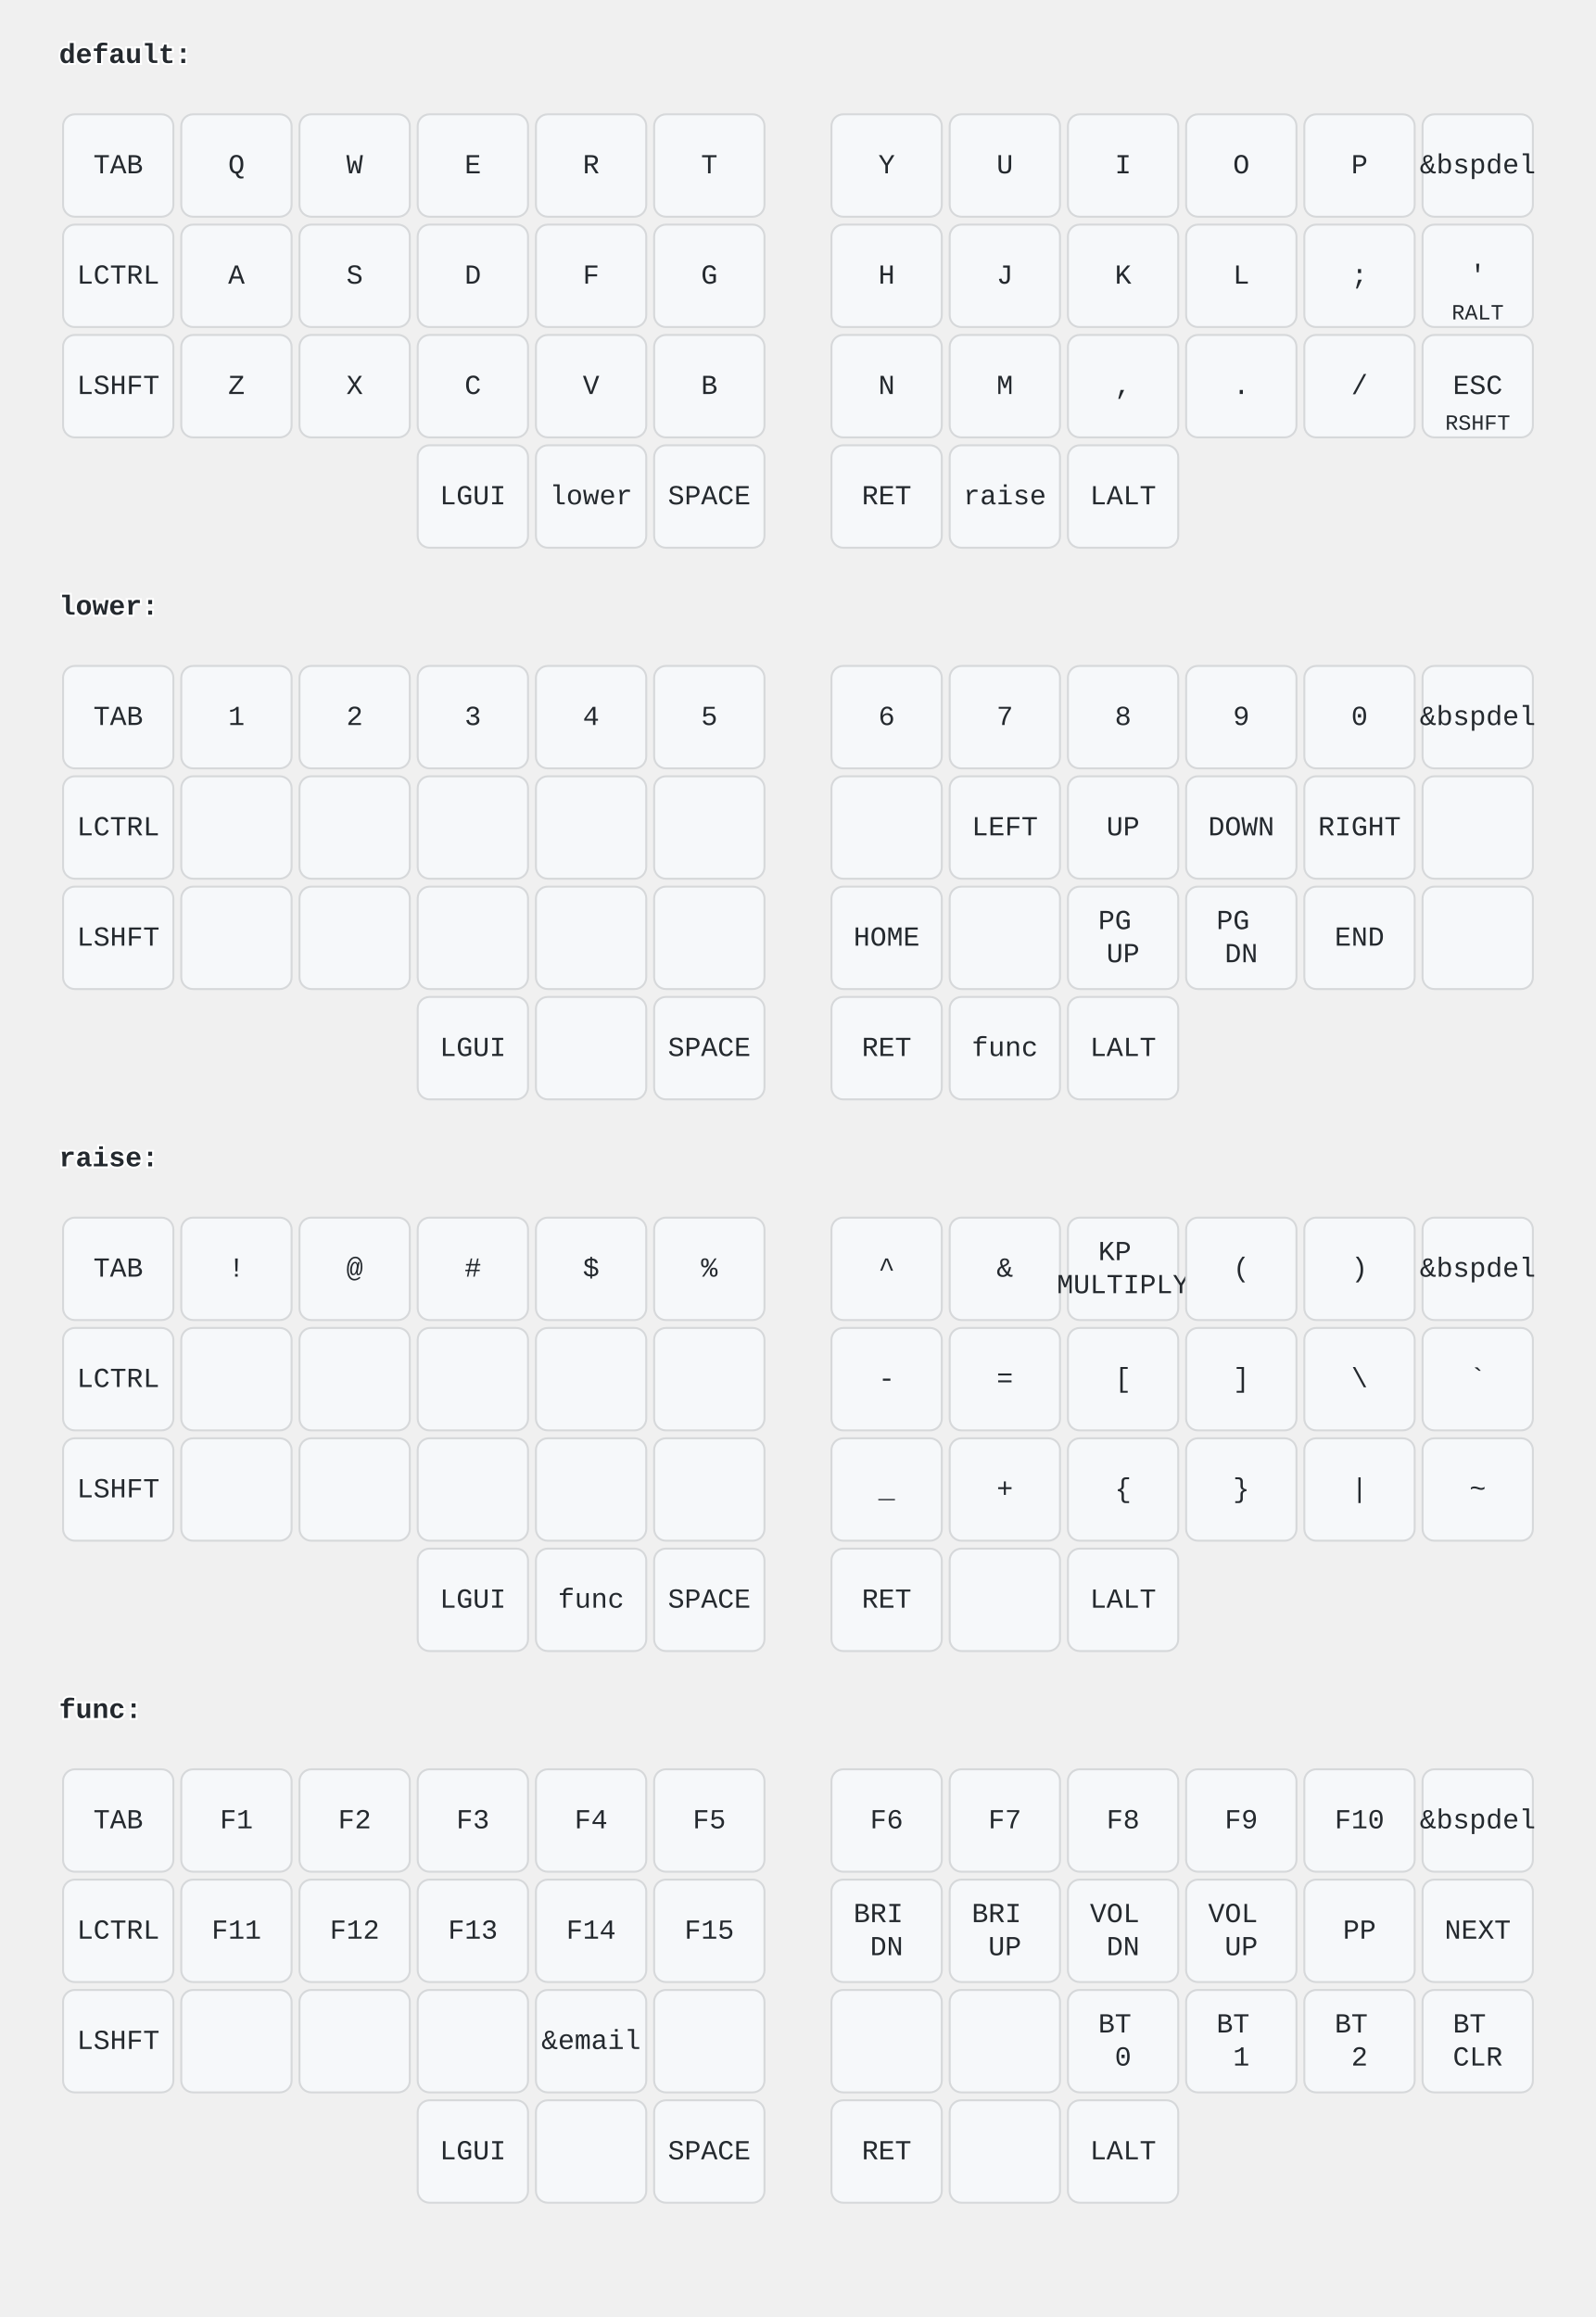
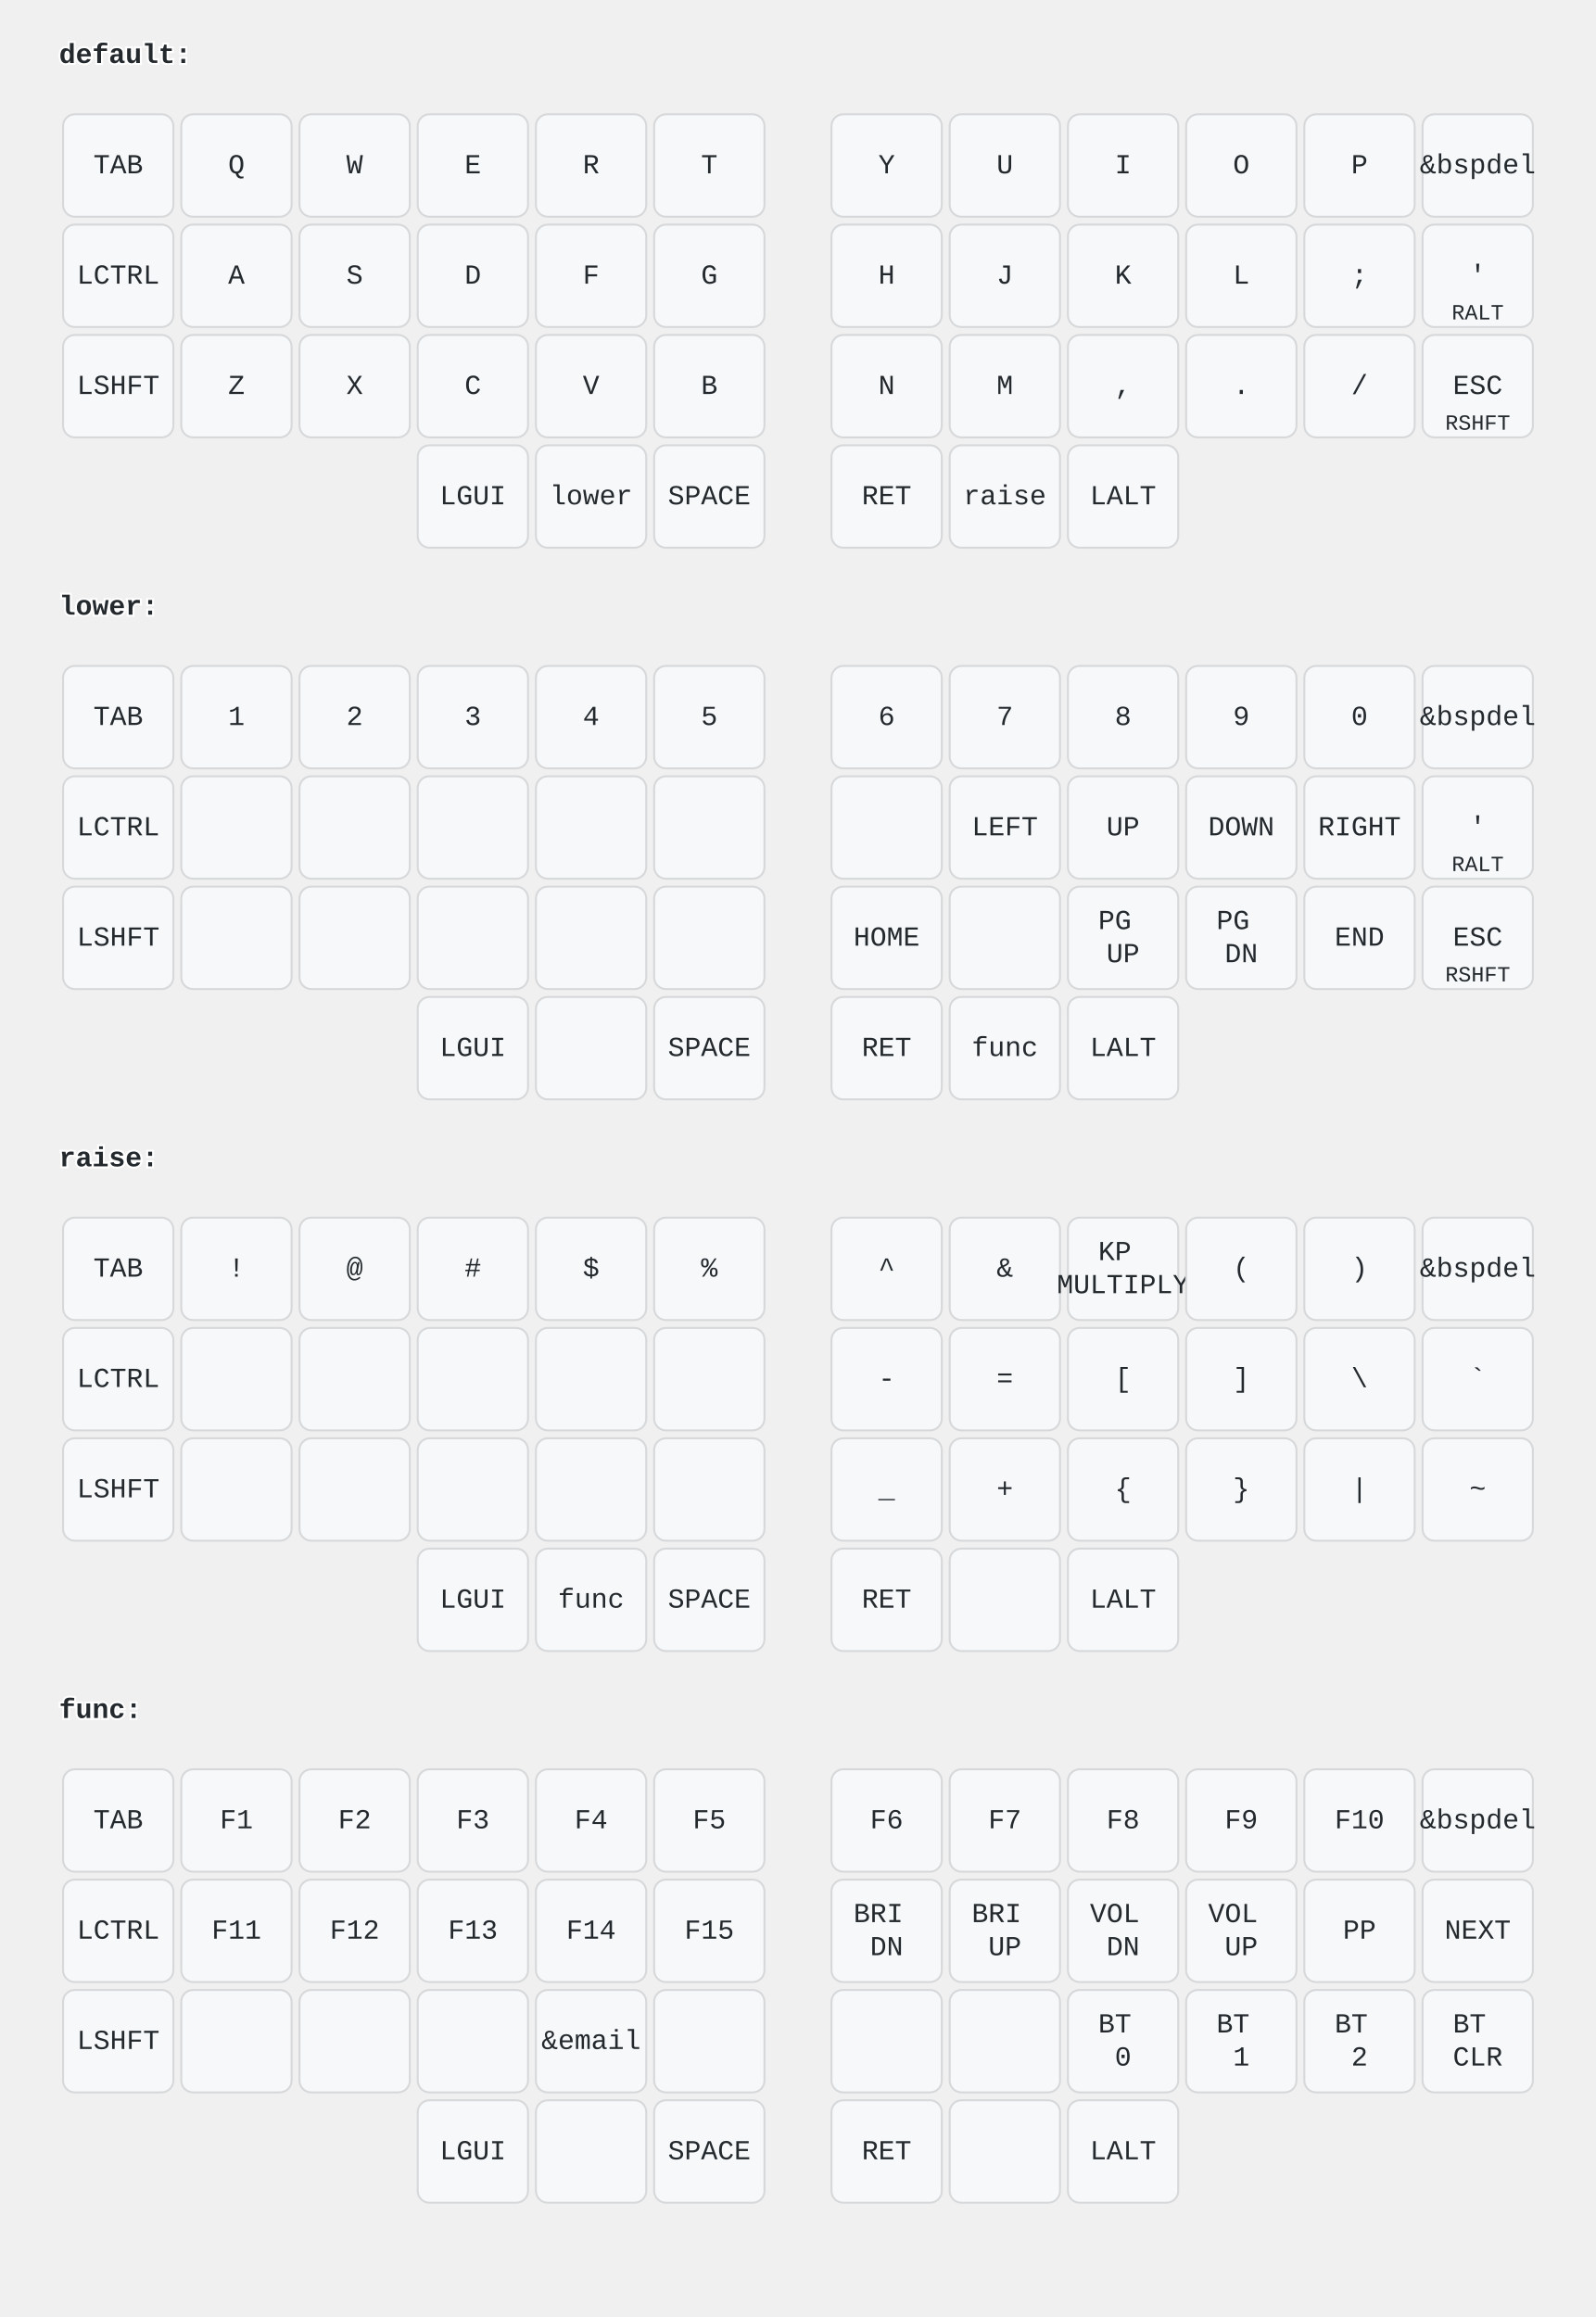
<svg xmlns="http://www.w3.org/2000/svg" width="810.0" height="1176.0" viewBox="0 0 810.0 1176.0">
  <style>/* font and background color specifications */
svg {
    font-family: SFMono-Regular,Consolas,Liberation Mono,Menlo,monospace;
    font-size: 14px;
    font-kerning: normal;
    text-rendering: optimizeLegibility;
    fill: #24292e;
}

/* default key styling */
rect {
    fill: #f6f8fa;
    stroke: #d6d8da;
    stroke-width: 1;
}

/* color accent for held keys */
.held {
    fill: #fdd;
}

/* color accent for combo boxes */
.combo {
    fill: #cdf;
}

/* color accent for ghost (optional) keys */
.ghost {
    fill: #ddd;
}

text {
    text-anchor: middle;
    dominant-baseline: middle;
}

/* styling for layer labels */
.label {
    font-weight: bold;
    text-anchor: start;
    stroke: white;
    stroke-width: 2;
    paint-order: stroke;
}

/* styling for combo box and hold-tap hold label text */
.small {
    font-size: 11px;
}

/* styling for hold-tap hold label text in combo box */
.smaller {
    font-size: 8px;
}

/* styling for combo dendrons */
path {
    stroke-width: 1;
    stroke: gray;
    fill: none;
}
</style>
  <text x="30.0" y="28.0" class="label">default:</text>
  <rect rx="6.0" ry="6.0" x="32.0" y="58.0" width="56.0" height="52.0" />
  <text x="60.0" y="84.0">TAB</text>
  <rect rx="6.0" ry="6.0" x="92.0" y="58.0" width="56.0" height="52.0" />
  <text x="120.0" y="84.0">Q</text>
  <rect rx="6.0" ry="6.0" x="152.0" y="58.0" width="56.0" height="52.0" />
  <text x="180.0" y="84.0">W</text>
  <rect rx="6.0" ry="6.0" x="212.0" y="58.0" width="56.0" height="52.0" />
  <text x="240.0" y="84.0">E</text>
  <rect rx="6.0" ry="6.0" x="272.0" y="58.0" width="56.0" height="52.0" />
  <text x="300.0" y="84.0">R</text>
  <rect rx="6.0" ry="6.0" x="332.0" y="58.0" width="56.0" height="52.0" />
  <text x="360.0" y="84.0">T</text>
  <rect rx="6.0" ry="6.0" x="422.0" y="58.0" width="56.0" height="52.0" />
  <text x="450.0" y="84.0">Y</text>
  <rect rx="6.0" ry="6.0" x="482.0" y="58.0" width="56.0" height="52.0" />
  <text x="510.0" y="84.0">U</text>
  <rect rx="6.0" ry="6.0" x="542.0" y="58.0" width="56.0" height="52.0" />
  <text x="570.0" y="84.0">I</text>
  <rect rx="6.0" ry="6.0" x="602.0" y="58.0" width="56.0" height="52.0" />
  <text x="630.0" y="84.0">O</text>
  <rect rx="6.0" ry="6.0" x="662.0" y="58.0" width="56.0" height="52.0" />
  <text x="690.0" y="84.0">P</text>
  <rect rx="6.0" ry="6.0" x="722.0" y="58.0" width="56.0" height="52.0" />
  <text x="750.0" y="84.0">&amp;bspdel</text>
  <rect rx="6.0" ry="6.0" x="32.0" y="114.0" width="56.0" height="52.0" />
  <text x="60.0" y="140.0">LCTRL</text>
  <rect rx="6.0" ry="6.0" x="92.0" y="114.0" width="56.0" height="52.0" />
  <text x="120.0" y="140.0">A</text>
  <rect rx="6.0" ry="6.0" x="152.0" y="114.0" width="56.0" height="52.0" />
  <text x="180.0" y="140.0">S</text>
  <rect rx="6.0" ry="6.0" x="212.0" y="114.0" width="56.0" height="52.0" />
  <text x="240.0" y="140.0">D</text>
  <rect rx="6.0" ry="6.0" x="272.0" y="114.0" width="56.0" height="52.0" />
  <text x="300.0" y="140.0">F</text>
  <rect rx="6.0" ry="6.0" x="332.0" y="114.0" width="56.0" height="52.0" />
  <text x="360.0" y="140.0">G</text>
  <rect rx="6.0" ry="6.0" x="422.0" y="114.0" width="56.0" height="52.0" />
  <text x="450.0" y="140.0">H</text>
  <rect rx="6.0" ry="6.0" x="482.0" y="114.0" width="56.0" height="52.0" />
  <text x="510.0" y="140.0">J</text>
  <rect rx="6.0" ry="6.0" x="542.0" y="114.0" width="56.0" height="52.0" />
  <text x="570.0" y="140.0">K</text>
  <rect rx="6.0" ry="6.0" x="602.0" y="114.0" width="56.0" height="52.0" />
  <text x="630.0" y="140.0">L</text>
  <rect rx="6.0" ry="6.0" x="662.0" y="114.0" width="56.0" height="52.0" />
  <text x="690.0" y="140.0">;</text>
  <rect rx="6.0" ry="6.0" x="722.0" y="114.0" width="56.0" height="52.0" />
  <text x="750.0" y="140.0">'</text>
  <text x="750.0" y="159.0" class="small">RALT</text>
  <rect rx="6.0" ry="6.0" x="32.0" y="170.0" width="56.0" height="52.0" />
  <text x="60.0" y="196.0">LSHFT</text>
  <rect rx="6.0" ry="6.0" x="92.0" y="170.0" width="56.0" height="52.0" />
  <text x="120.0" y="196.0">Z</text>
  <rect rx="6.0" ry="6.0" x="152.0" y="170.0" width="56.0" height="52.0" />
  <text x="180.0" y="196.0">X</text>
  <rect rx="6.0" ry="6.0" x="212.0" y="170.0" width="56.0" height="52.0" />
  <text x="240.0" y="196.0">C</text>
  <rect rx="6.0" ry="6.0" x="272.0" y="170.0" width="56.0" height="52.0" />
  <text x="300.0" y="196.0">V</text>
  <rect rx="6.0" ry="6.0" x="332.0" y="170.0" width="56.0" height="52.0" />
  <text x="360.0" y="196.0">B</text>
  <rect rx="6.0" ry="6.0" x="422.0" y="170.0" width="56.0" height="52.0" />
  <text x="450.0" y="196.0">N</text>
  <rect rx="6.0" ry="6.0" x="482.0" y="170.0" width="56.0" height="52.0" />
  <text x="510.0" y="196.0">M</text>
  <rect rx="6.0" ry="6.0" x="542.0" y="170.0" width="56.0" height="52.0" />
  <text x="570.0" y="196.0">,</text>
  <rect rx="6.0" ry="6.0" x="602.0" y="170.0" width="56.0" height="52.0" />
  <text x="630.0" y="196.0">.</text>
  <rect rx="6.0" ry="6.0" x="662.0" y="170.0" width="56.0" height="52.0" />
  <text x="690.0" y="196.0">/</text>
  <rect rx="6.0" ry="6.0" x="722.0" y="170.0" width="56.0" height="52.0" />
  <text x="750.0" y="196.0">ESC</text>
  <text x="750.0" y="215.0" class="small">RSHFT</text>
  <rect rx="6.0" ry="6.0" x="212.0" y="226.0" width="56.0" height="52.0" />
  <text x="240.0" y="252.0">LGUI</text>
  <rect rx="6.0" ry="6.0" x="272.0" y="226.0" width="56.0" height="52.0" />
  <text x="300.0" y="252.0">lower</text>
  <rect rx="6.0" ry="6.0" x="332.0" y="226.0" width="56.0" height="52.0" />
  <text x="360.0" y="252.0">SPACE</text>
  <rect rx="6.0" ry="6.0" x="422.0" y="226.0" width="56.0" height="52.0" />
  <text x="450.0" y="252.0">RET</text>
  <rect rx="6.0" ry="6.0" x="482.0" y="226.0" width="56.0" height="52.0" />
  <text x="510.0" y="252.0">raise</text>
  <rect rx="6.0" ry="6.0" x="542.0" y="226.0" width="56.0" height="52.0" />
  <text x="570.0" y="252.0">LALT</text>
  <text x="30.0" y="308.0" class="label">lower:</text>
  <rect rx="6.0" ry="6.0" x="32.0" y="338.0" width="56.0" height="52.0" />
  <text x="60.0" y="364.0">TAB</text>
  <rect rx="6.0" ry="6.0" x="92.0" y="338.0" width="56.0" height="52.0" />
  <text x="120.0" y="364.0">1</text>
  <rect rx="6.0" ry="6.0" x="152.0" y="338.0" width="56.0" height="52.0" />
  <text x="180.0" y="364.0">2</text>
  <rect rx="6.0" ry="6.0" x="212.0" y="338.0" width="56.0" height="52.0" />
  <text x="240.0" y="364.0">3</text>
  <rect rx="6.0" ry="6.0" x="272.0" y="338.0" width="56.0" height="52.0" />
  <text x="300.0" y="364.0">4</text>
  <rect rx="6.0" ry="6.0" x="332.0" y="338.0" width="56.0" height="52.0" />
  <text x="360.0" y="364.0">5</text>
  <rect rx="6.0" ry="6.0" x="422.0" y="338.0" width="56.0" height="52.0" />
  <text x="450.0" y="364.0">6</text>
  <rect rx="6.0" ry="6.0" x="482.0" y="338.0" width="56.0" height="52.0" />
  <text x="510.0" y="364.0">7</text>
  <rect rx="6.0" ry="6.0" x="542.0" y="338.0" width="56.0" height="52.0" />
  <text x="570.0" y="364.0">8</text>
  <rect rx="6.0" ry="6.0" x="602.0" y="338.0" width="56.0" height="52.0" />
  <text x="630.0" y="364.0">9</text>
  <rect rx="6.0" ry="6.0" x="662.0" y="338.0" width="56.0" height="52.0" />
  <text x="690.0" y="364.0">0</text>
  <rect rx="6.0" ry="6.0" x="722.0" y="338.0" width="56.0" height="52.0" />
  <text x="750.0" y="364.0">&amp;bspdel</text>
  <rect rx="6.0" ry="6.0" x="32.0" y="394.0" width="56.0" height="52.0" />
  <text x="60.0" y="420.0">LCTRL</text>
  <rect rx="6.0" ry="6.0" x="92.0" y="394.0" width="56.0" height="52.0" />
  <rect rx="6.0" ry="6.0" x="152.0" y="394.0" width="56.0" height="52.0" />
  <rect rx="6.0" ry="6.0" x="212.0" y="394.0" width="56.0" height="52.0" />
  <rect rx="6.0" ry="6.0" x="272.0" y="394.0" width="56.0" height="52.0" />
  <rect rx="6.0" ry="6.0" x="332.0" y="394.0" width="56.0" height="52.0" />
  <rect rx="6.0" ry="6.0" x="422.0" y="394.0" width="56.0" height="52.0" />
  <rect rx="6.0" ry="6.0" x="482.0" y="394.0" width="56.0" height="52.0" />
  <text x="510.0" y="420.0">LEFT</text>
  <rect rx="6.0" ry="6.0" x="542.0" y="394.0" width="56.0" height="52.0" />
  <text x="570.0" y="420.0">UP</text>
  <rect rx="6.0" ry="6.0" x="602.0" y="394.0" width="56.0" height="52.0" />
  <text x="630.0" y="420.0">DOWN</text>
  <rect rx="6.0" ry="6.0" x="662.0" y="394.0" width="56.0" height="52.0" />
  <text x="690.0" y="420.0">RIGHT</text>
  <rect rx="6.0" ry="6.0" x="722.0" y="394.0" width="56.0" height="52.0" />
+   <text x="750.0" y="420.0">'</text>
+   <text x="750.0" y="439.0" class="small">RALT</text>
  <rect rx="6.0" ry="6.0" x="32.0" y="450.0" width="56.0" height="52.0" />
  <text x="60.0" y="476.0">LSHFT</text>
  <rect rx="6.0" ry="6.0" x="92.0" y="450.0" width="56.0" height="52.0" />
  <rect rx="6.0" ry="6.0" x="152.0" y="450.0" width="56.0" height="52.0" />
  <rect rx="6.0" ry="6.0" x="212.0" y="450.0" width="56.0" height="52.0" />
  <rect rx="6.0" ry="6.0" x="272.0" y="450.0" width="56.0" height="52.0" />
  <rect rx="6.0" ry="6.0" x="332.0" y="450.0" width="56.0" height="52.0" />
  <rect rx="6.0" ry="6.0" x="422.0" y="450.0" width="56.0" height="52.0" />
  <text x="450.0" y="476.0">HOME</text>
  <rect rx="6.0" ry="6.0" x="482.0" y="450.0" width="56.0" height="52.0" />
  <rect rx="6.0" ry="6.0" x="542.0" y="450.0" width="56.0" height="52.0" />
  <text x="570.0" y="476.0">
    <tspan x="570.0" dy="-0.6em">PG</tspan>
    <tspan x="570.0" dy="1.2em">UP</tspan>
  </text>
  <rect rx="6.0" ry="6.0" x="602.0" y="450.0" width="56.0" height="52.0" />
  <text x="630.0" y="476.0">
    <tspan x="630.0" dy="-0.6em">PG</tspan>
    <tspan x="630.0" dy="1.2em">DN</tspan>
  </text>
  <rect rx="6.0" ry="6.0" x="662.0" y="450.0" width="56.0" height="52.0" />
  <text x="690.0" y="476.0">END</text>
  <rect rx="6.0" ry="6.0" x="722.0" y="450.0" width="56.0" height="52.0" />
+   <text x="750.0" y="476.0">ESC</text>
+   <text x="750.0" y="495.0" class="small">RSHFT</text>
  <rect rx="6.0" ry="6.0" x="212.0" y="506.0" width="56.0" height="52.0" />
  <text x="240.0" y="532.0">LGUI</text>
  <rect rx="6.0" ry="6.0" x="272.0" y="506.0" width="56.0" height="52.0" />
  <rect rx="6.0" ry="6.0" x="332.0" y="506.0" width="56.0" height="52.0" />
  <text x="360.0" y="532.0">SPACE</text>
  <rect rx="6.0" ry="6.0" x="422.0" y="506.0" width="56.0" height="52.0" />
  <text x="450.0" y="532.0">RET</text>
  <rect rx="6.0" ry="6.0" x="482.0" y="506.0" width="56.0" height="52.0" />
  <text x="510.0" y="532.0">func</text>
  <rect rx="6.0" ry="6.0" x="542.0" y="506.0" width="56.0" height="52.0" />
  <text x="570.0" y="532.0">LALT</text>
  <text x="30.0" y="588.0" class="label">raise:</text>
  <rect rx="6.0" ry="6.0" x="32.0" y="618.0" width="56.0" height="52.0" />
  <text x="60.0" y="644.0">TAB</text>
  <rect rx="6.0" ry="6.0" x="92.0" y="618.0" width="56.0" height="52.0" />
  <text x="120.0" y="644.0">!</text>
  <rect rx="6.0" ry="6.0" x="152.0" y="618.0" width="56.0" height="52.0" />
  <text x="180.0" y="644.0">@</text>
  <rect rx="6.0" ry="6.0" x="212.0" y="618.0" width="56.0" height="52.0" />
  <text x="240.0" y="644.0">#</text>
  <rect rx="6.0" ry="6.0" x="272.0" y="618.0" width="56.0" height="52.0" />
  <text x="300.0" y="644.0">$</text>
  <rect rx="6.0" ry="6.0" x="332.0" y="618.0" width="56.0" height="52.0" />
  <text x="360.0" y="644.0">%</text>
  <rect rx="6.0" ry="6.0" x="422.0" y="618.0" width="56.0" height="52.0" />
  <text x="450.0" y="644.0">^</text>
  <rect rx="6.0" ry="6.0" x="482.0" y="618.0" width="56.0" height="52.0" />
  <text x="510.0" y="644.0">&amp;</text>
  <rect rx="6.0" ry="6.0" x="542.0" y="618.0" width="56.0" height="52.0" />
  <text x="570.0" y="644.0">
    <tspan x="570.0" dy="-0.6em">KP</tspan>
    <tspan x="570.0" dy="1.2em">MULTIPLY</tspan>
  </text>
  <rect rx="6.0" ry="6.0" x="602.0" y="618.0" width="56.0" height="52.0" />
  <text x="630.0" y="644.0">(</text>
  <rect rx="6.0" ry="6.0" x="662.0" y="618.0" width="56.0" height="52.0" />
  <text x="690.0" y="644.0">)</text>
  <rect rx="6.0" ry="6.0" x="722.0" y="618.0" width="56.0" height="52.0" />
  <text x="750.0" y="644.0">&amp;bspdel</text>
  <rect rx="6.0" ry="6.0" x="32.0" y="674.0" width="56.0" height="52.0" />
  <text x="60.0" y="700.0">LCTRL</text>
  <rect rx="6.0" ry="6.0" x="92.0" y="674.0" width="56.0" height="52.0" />
  <rect rx="6.0" ry="6.0" x="152.0" y="674.0" width="56.0" height="52.0" />
  <rect rx="6.0" ry="6.0" x="212.0" y="674.0" width="56.0" height="52.0" />
  <rect rx="6.0" ry="6.0" x="272.0" y="674.0" width="56.0" height="52.0" />
  <rect rx="6.0" ry="6.0" x="332.0" y="674.0" width="56.0" height="52.0" />
  <rect rx="6.0" ry="6.0" x="422.0" y="674.0" width="56.0" height="52.0" />
  <text x="450.0" y="700.0">-</text>
  <rect rx="6.0" ry="6.0" x="482.0" y="674.0" width="56.0" height="52.0" />
  <text x="510.0" y="700.0">=</text>
  <rect rx="6.0" ry="6.0" x="542.0" y="674.0" width="56.0" height="52.0" />
  <text x="570.0" y="700.0">[</text>
  <rect rx="6.0" ry="6.0" x="602.0" y="674.0" width="56.0" height="52.0" />
  <text x="630.0" y="700.0">]</text>
  <rect rx="6.0" ry="6.0" x="662.0" y="674.0" width="56.0" height="52.0" />
  <text x="690.0" y="700.0">\</text>
  <rect rx="6.0" ry="6.0" x="722.0" y="674.0" width="56.0" height="52.0" />
  <text x="750.0" y="700.0">`</text>
  <rect rx="6.0" ry="6.0" x="32.0" y="730.0" width="56.0" height="52.0" />
  <text x="60.0" y="756.0">LSHFT</text>
  <rect rx="6.0" ry="6.0" x="92.0" y="730.0" width="56.0" height="52.0" />
  <rect rx="6.0" ry="6.0" x="152.0" y="730.0" width="56.0" height="52.0" />
  <rect rx="6.0" ry="6.0" x="212.0" y="730.0" width="56.0" height="52.0" />
  <rect rx="6.0" ry="6.0" x="272.0" y="730.0" width="56.0" height="52.0" />
  <rect rx="6.0" ry="6.0" x="332.0" y="730.0" width="56.0" height="52.0" />
  <rect rx="6.0" ry="6.0" x="422.0" y="730.0" width="56.0" height="52.0" />
  <text x="450.0" y="756.0">_</text>
  <rect rx="6.0" ry="6.0" x="482.0" y="730.0" width="56.0" height="52.0" />
  <text x="510.0" y="756.0">+</text>
  <rect rx="6.0" ry="6.0" x="542.0" y="730.0" width="56.0" height="52.0" />
  <text x="570.0" y="756.0">{</text>
  <rect rx="6.0" ry="6.0" x="602.0" y="730.0" width="56.0" height="52.0" />
  <text x="630.0" y="756.0">}</text>
  <rect rx="6.0" ry="6.0" x="662.0" y="730.0" width="56.0" height="52.0" />
  <text x="690.0" y="756.0">|</text>
  <rect rx="6.0" ry="6.0" x="722.0" y="730.0" width="56.0" height="52.0" />
  <text x="750.0" y="756.0">~</text>
  <rect rx="6.0" ry="6.0" x="212.0" y="786.0" width="56.0" height="52.0" />
  <text x="240.0" y="812.0">LGUI</text>
  <rect rx="6.0" ry="6.0" x="272.0" y="786.0" width="56.0" height="52.0" />
  <text x="300.0" y="812.0">func</text>
  <rect rx="6.0" ry="6.0" x="332.0" y="786.0" width="56.0" height="52.0" />
  <text x="360.0" y="812.0">SPACE</text>
  <rect rx="6.0" ry="6.0" x="422.0" y="786.0" width="56.0" height="52.0" />
  <text x="450.0" y="812.0">RET</text>
  <rect rx="6.0" ry="6.0" x="482.0" y="786.0" width="56.0" height="52.0" />
  <rect rx="6.0" ry="6.0" x="542.0" y="786.0" width="56.0" height="52.0" />
  <text x="570.0" y="812.0">LALT</text>
  <text x="30.0" y="868.0" class="label">func:</text>
  <rect rx="6.0" ry="6.0" x="32.0" y="898.0" width="56.0" height="52.0" />
  <text x="60.0" y="924.0">TAB</text>
  <rect rx="6.0" ry="6.0" x="92.0" y="898.0" width="56.0" height="52.0" />
  <text x="120.0" y="924.0">F1</text>
  <rect rx="6.0" ry="6.0" x="152.0" y="898.0" width="56.0" height="52.0" />
  <text x="180.0" y="924.0">F2</text>
  <rect rx="6.0" ry="6.0" x="212.0" y="898.0" width="56.0" height="52.0" />
  <text x="240.0" y="924.0">F3</text>
  <rect rx="6.0" ry="6.0" x="272.0" y="898.0" width="56.0" height="52.0" />
  <text x="300.0" y="924.0">F4</text>
  <rect rx="6.0" ry="6.0" x="332.0" y="898.0" width="56.0" height="52.0" />
  <text x="360.0" y="924.0">F5</text>
  <rect rx="6.0" ry="6.0" x="422.0" y="898.0" width="56.0" height="52.0" />
  <text x="450.0" y="924.0">F6</text>
  <rect rx="6.0" ry="6.0" x="482.0" y="898.0" width="56.0" height="52.0" />
  <text x="510.0" y="924.0">F7</text>
  <rect rx="6.0" ry="6.0" x="542.0" y="898.0" width="56.0" height="52.0" />
  <text x="570.0" y="924.0">F8</text>
  <rect rx="6.0" ry="6.0" x="602.0" y="898.0" width="56.0" height="52.0" />
  <text x="630.0" y="924.0">F9</text>
  <rect rx="6.0" ry="6.0" x="662.0" y="898.0" width="56.0" height="52.0" />
  <text x="690.0" y="924.0">F10</text>
  <rect rx="6.0" ry="6.0" x="722.0" y="898.0" width="56.0" height="52.0" />
  <text x="750.0" y="924.0">&amp;bspdel</text>
  <rect rx="6.0" ry="6.0" x="32.0" y="954.0" width="56.0" height="52.0" />
  <text x="60.0" y="980.0">LCTRL</text>
  <rect rx="6.0" ry="6.0" x="92.0" y="954.0" width="56.0" height="52.0" />
  <text x="120.0" y="980.0">F11</text>
  <rect rx="6.0" ry="6.0" x="152.0" y="954.0" width="56.0" height="52.0" />
  <text x="180.0" y="980.0">F12</text>
  <rect rx="6.0" ry="6.0" x="212.0" y="954.0" width="56.0" height="52.0" />
  <text x="240.0" y="980.0">F13</text>
  <rect rx="6.0" ry="6.0" x="272.0" y="954.0" width="56.0" height="52.0" />
  <text x="300.0" y="980.0">F14</text>
  <rect rx="6.0" ry="6.0" x="332.0" y="954.0" width="56.0" height="52.0" />
  <text x="360.0" y="980.0">F15</text>
  <rect rx="6.0" ry="6.0" x="422.0" y="954.0" width="56.0" height="52.0" />
  <text x="450.0" y="980.0">
    <tspan x="450.0" dy="-0.6em">BRI</tspan>
    <tspan x="450.0" dy="1.2em">DN</tspan>
  </text>
  <rect rx="6.0" ry="6.0" x="482.0" y="954.0" width="56.0" height="52.0" />
  <text x="510.0" y="980.0">
    <tspan x="510.0" dy="-0.6em">BRI</tspan>
    <tspan x="510.0" dy="1.2em">UP</tspan>
  </text>
  <rect rx="6.0" ry="6.0" x="542.0" y="954.0" width="56.0" height="52.0" />
  <text x="570.0" y="980.0">
    <tspan x="570.0" dy="-0.6em">VOL</tspan>
    <tspan x="570.0" dy="1.2em">DN</tspan>
  </text>
  <rect rx="6.0" ry="6.0" x="602.0" y="954.0" width="56.0" height="52.0" />
  <text x="630.0" y="980.0">
    <tspan x="630.0" dy="-0.6em">VOL</tspan>
    <tspan x="630.0" dy="1.2em">UP</tspan>
  </text>
  <rect rx="6.0" ry="6.0" x="662.0" y="954.0" width="56.0" height="52.0" />
  <text x="690.0" y="980.0">PP</text>
  <rect rx="6.0" ry="6.0" x="722.0" y="954.0" width="56.0" height="52.0" />
  <text x="750.0" y="980.0">NEXT</text>
  <rect rx="6.0" ry="6.0" x="32.0" y="1010.0" width="56.0" height="52.0" />
  <text x="60.0" y="1036.0">LSHFT</text>
  <rect rx="6.0" ry="6.0" x="92.0" y="1010.0" width="56.0" height="52.0" />
  <rect rx="6.0" ry="6.0" x="152.0" y="1010.0" width="56.0" height="52.0" />
  <rect rx="6.0" ry="6.0" x="212.0" y="1010.0" width="56.0" height="52.0" />
  <rect rx="6.0" ry="6.0" x="272.0" y="1010.0" width="56.0" height="52.0" />
  <text x="300.0" y="1036.0">&amp;email</text>
  <rect rx="6.0" ry="6.0" x="332.0" y="1010.0" width="56.0" height="52.0" />
  <rect rx="6.0" ry="6.0" x="422.0" y="1010.0" width="56.0" height="52.0" />
  <rect rx="6.0" ry="6.0" x="482.0" y="1010.0" width="56.0" height="52.0" />
  <rect rx="6.0" ry="6.0" x="542.0" y="1010.0" width="56.0" height="52.0" />
  <text x="570.0" y="1036.0">
    <tspan x="570.0" dy="-0.6em">BT</tspan>
    <tspan x="570.0" dy="1.2em">0</tspan>
  </text>
  <rect rx="6.0" ry="6.0" x="602.0" y="1010.0" width="56.0" height="52.0" />
  <text x="630.0" y="1036.0">
    <tspan x="630.0" dy="-0.6em">BT</tspan>
    <tspan x="630.0" dy="1.2em">1</tspan>
  </text>
  <rect rx="6.0" ry="6.0" x="662.0" y="1010.0" width="56.0" height="52.0" />
  <text x="690.0" y="1036.0">
    <tspan x="690.0" dy="-0.6em">BT</tspan>
    <tspan x="690.0" dy="1.2em">2</tspan>
  </text>
  <rect rx="6.0" ry="6.0" x="722.0" y="1010.0" width="56.0" height="52.0" />
  <text x="750.0" y="1036.0">
    <tspan x="750.0" dy="-0.6em">BT</tspan>
    <tspan x="750.0" dy="1.2em">CLR</tspan>
  </text>
  <rect rx="6.0" ry="6.0" x="212.0" y="1066.0" width="56.0" height="52.0" />
  <text x="240.0" y="1092.0">LGUI</text>
  <rect rx="6.0" ry="6.0" x="272.0" y="1066.0" width="56.0" height="52.0" />
  <rect rx="6.0" ry="6.0" x="332.0" y="1066.0" width="56.0" height="52.0" />
  <text x="360.0" y="1092.0">SPACE</text>
  <rect rx="6.0" ry="6.0" x="422.0" y="1066.0" width="56.0" height="52.0" />
  <text x="450.0" y="1092.0">RET</text>
  <rect rx="6.0" ry="6.0" x="482.0" y="1066.0" width="56.0" height="52.0" />
  <rect rx="6.0" ry="6.0" x="542.0" y="1066.0" width="56.0" height="52.0" />
  <text x="570.0" y="1092.0">LALT</text>
</svg>
